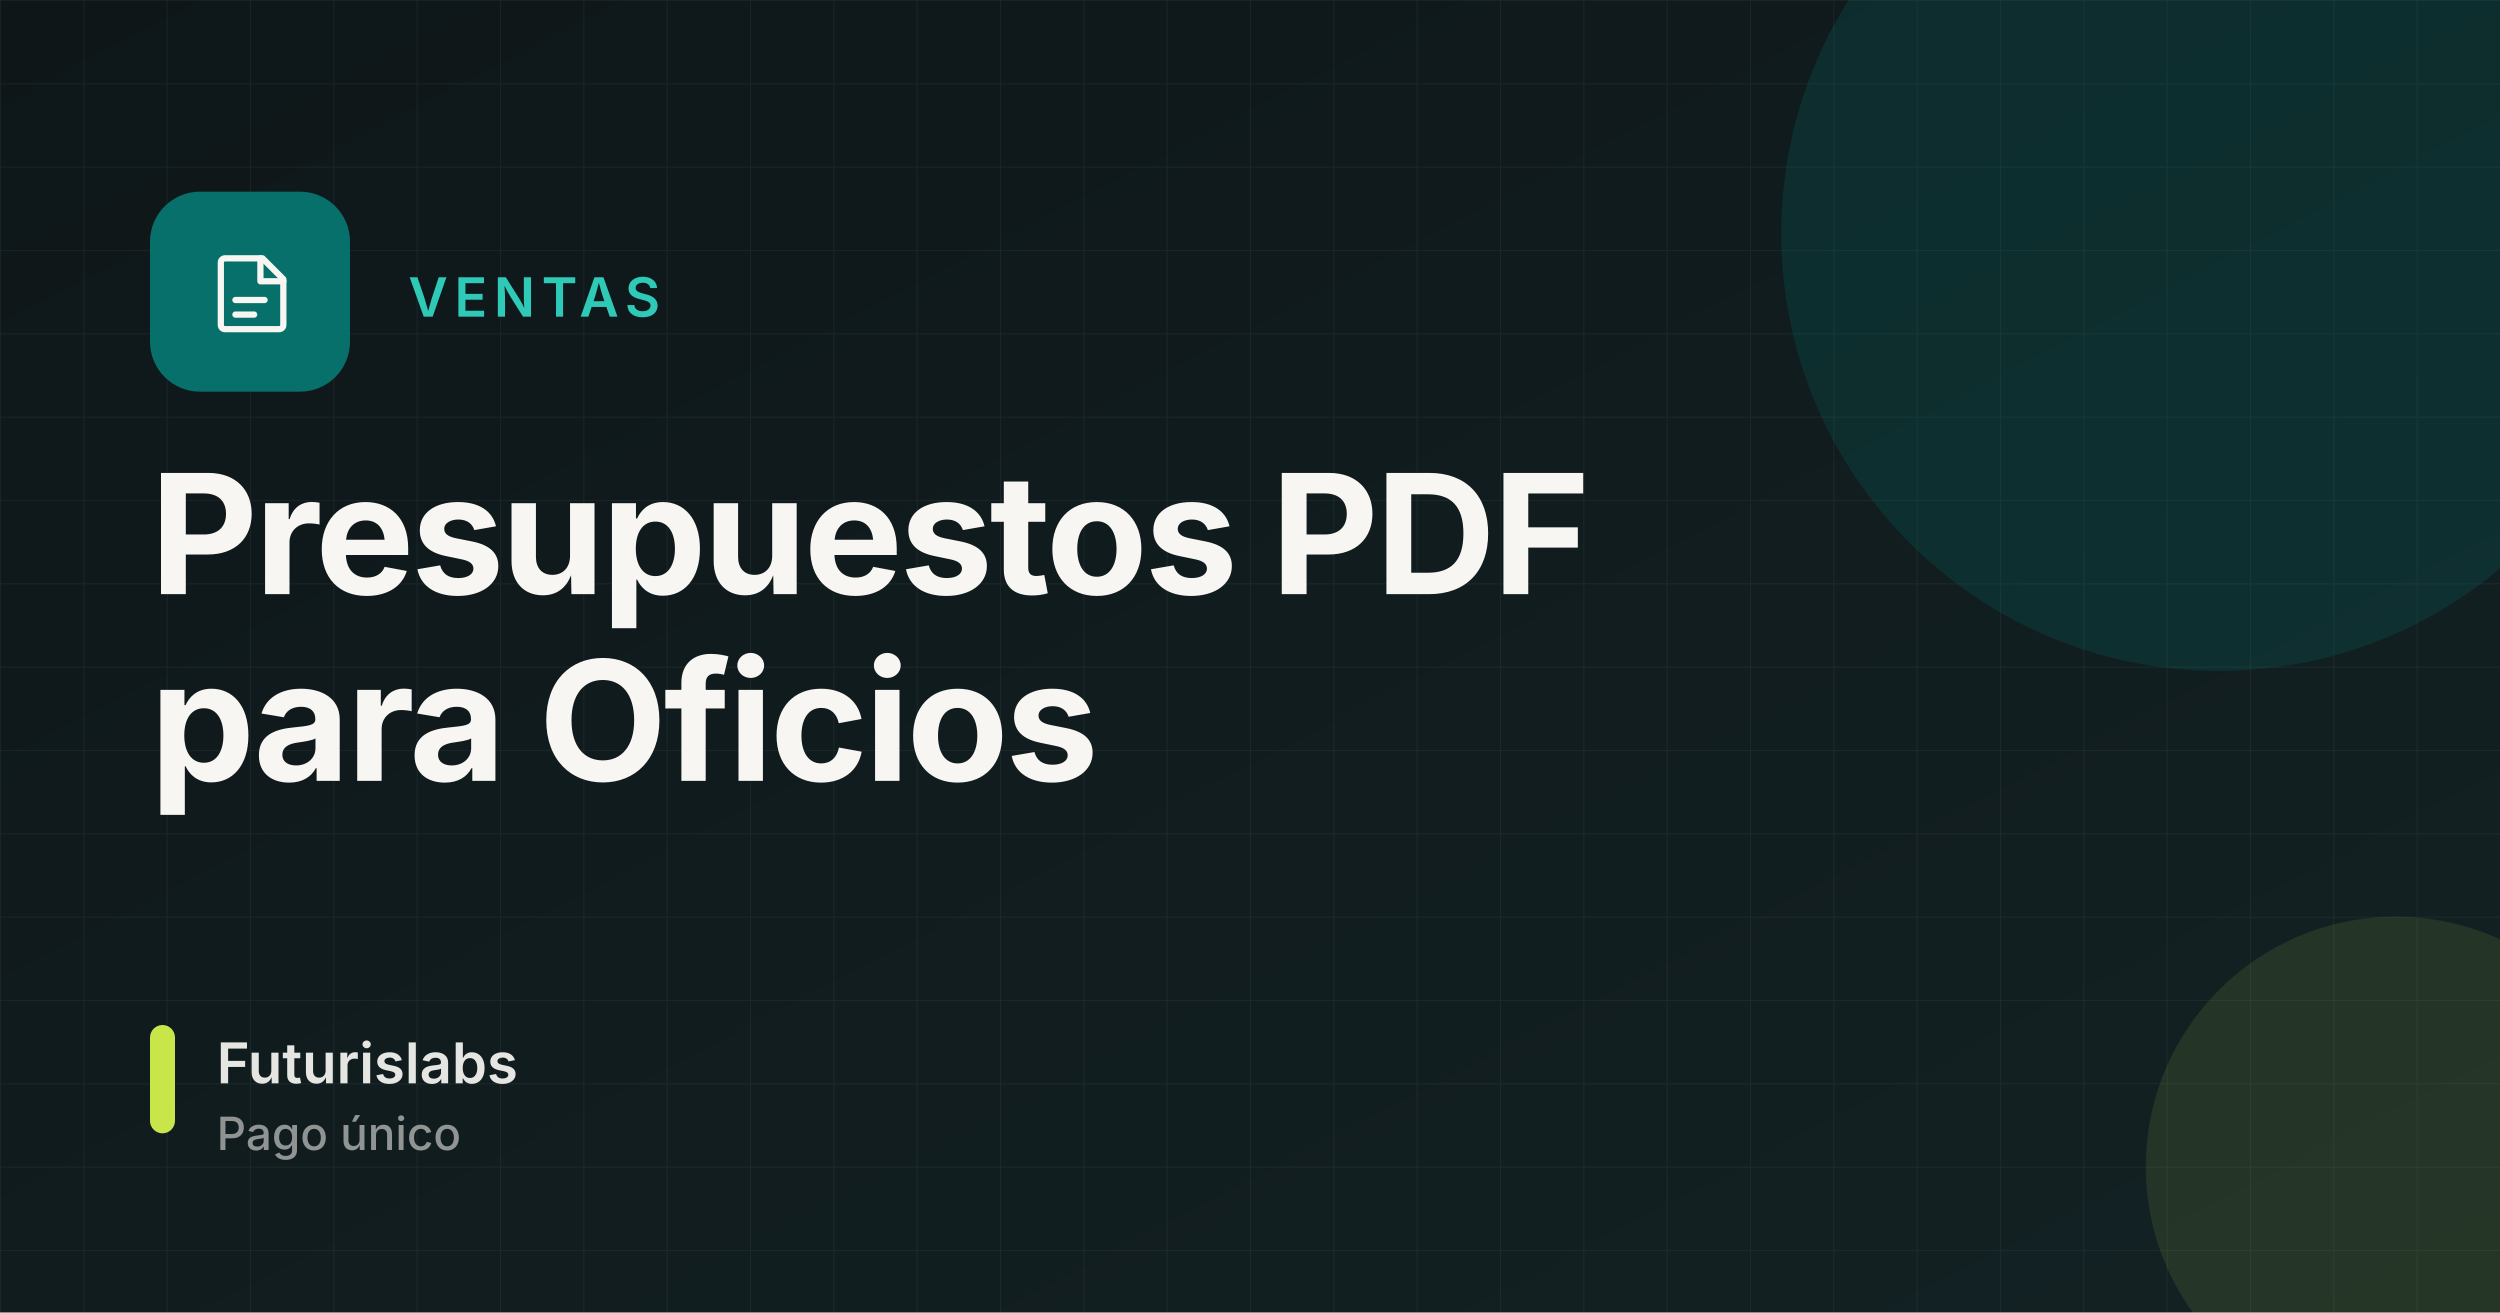
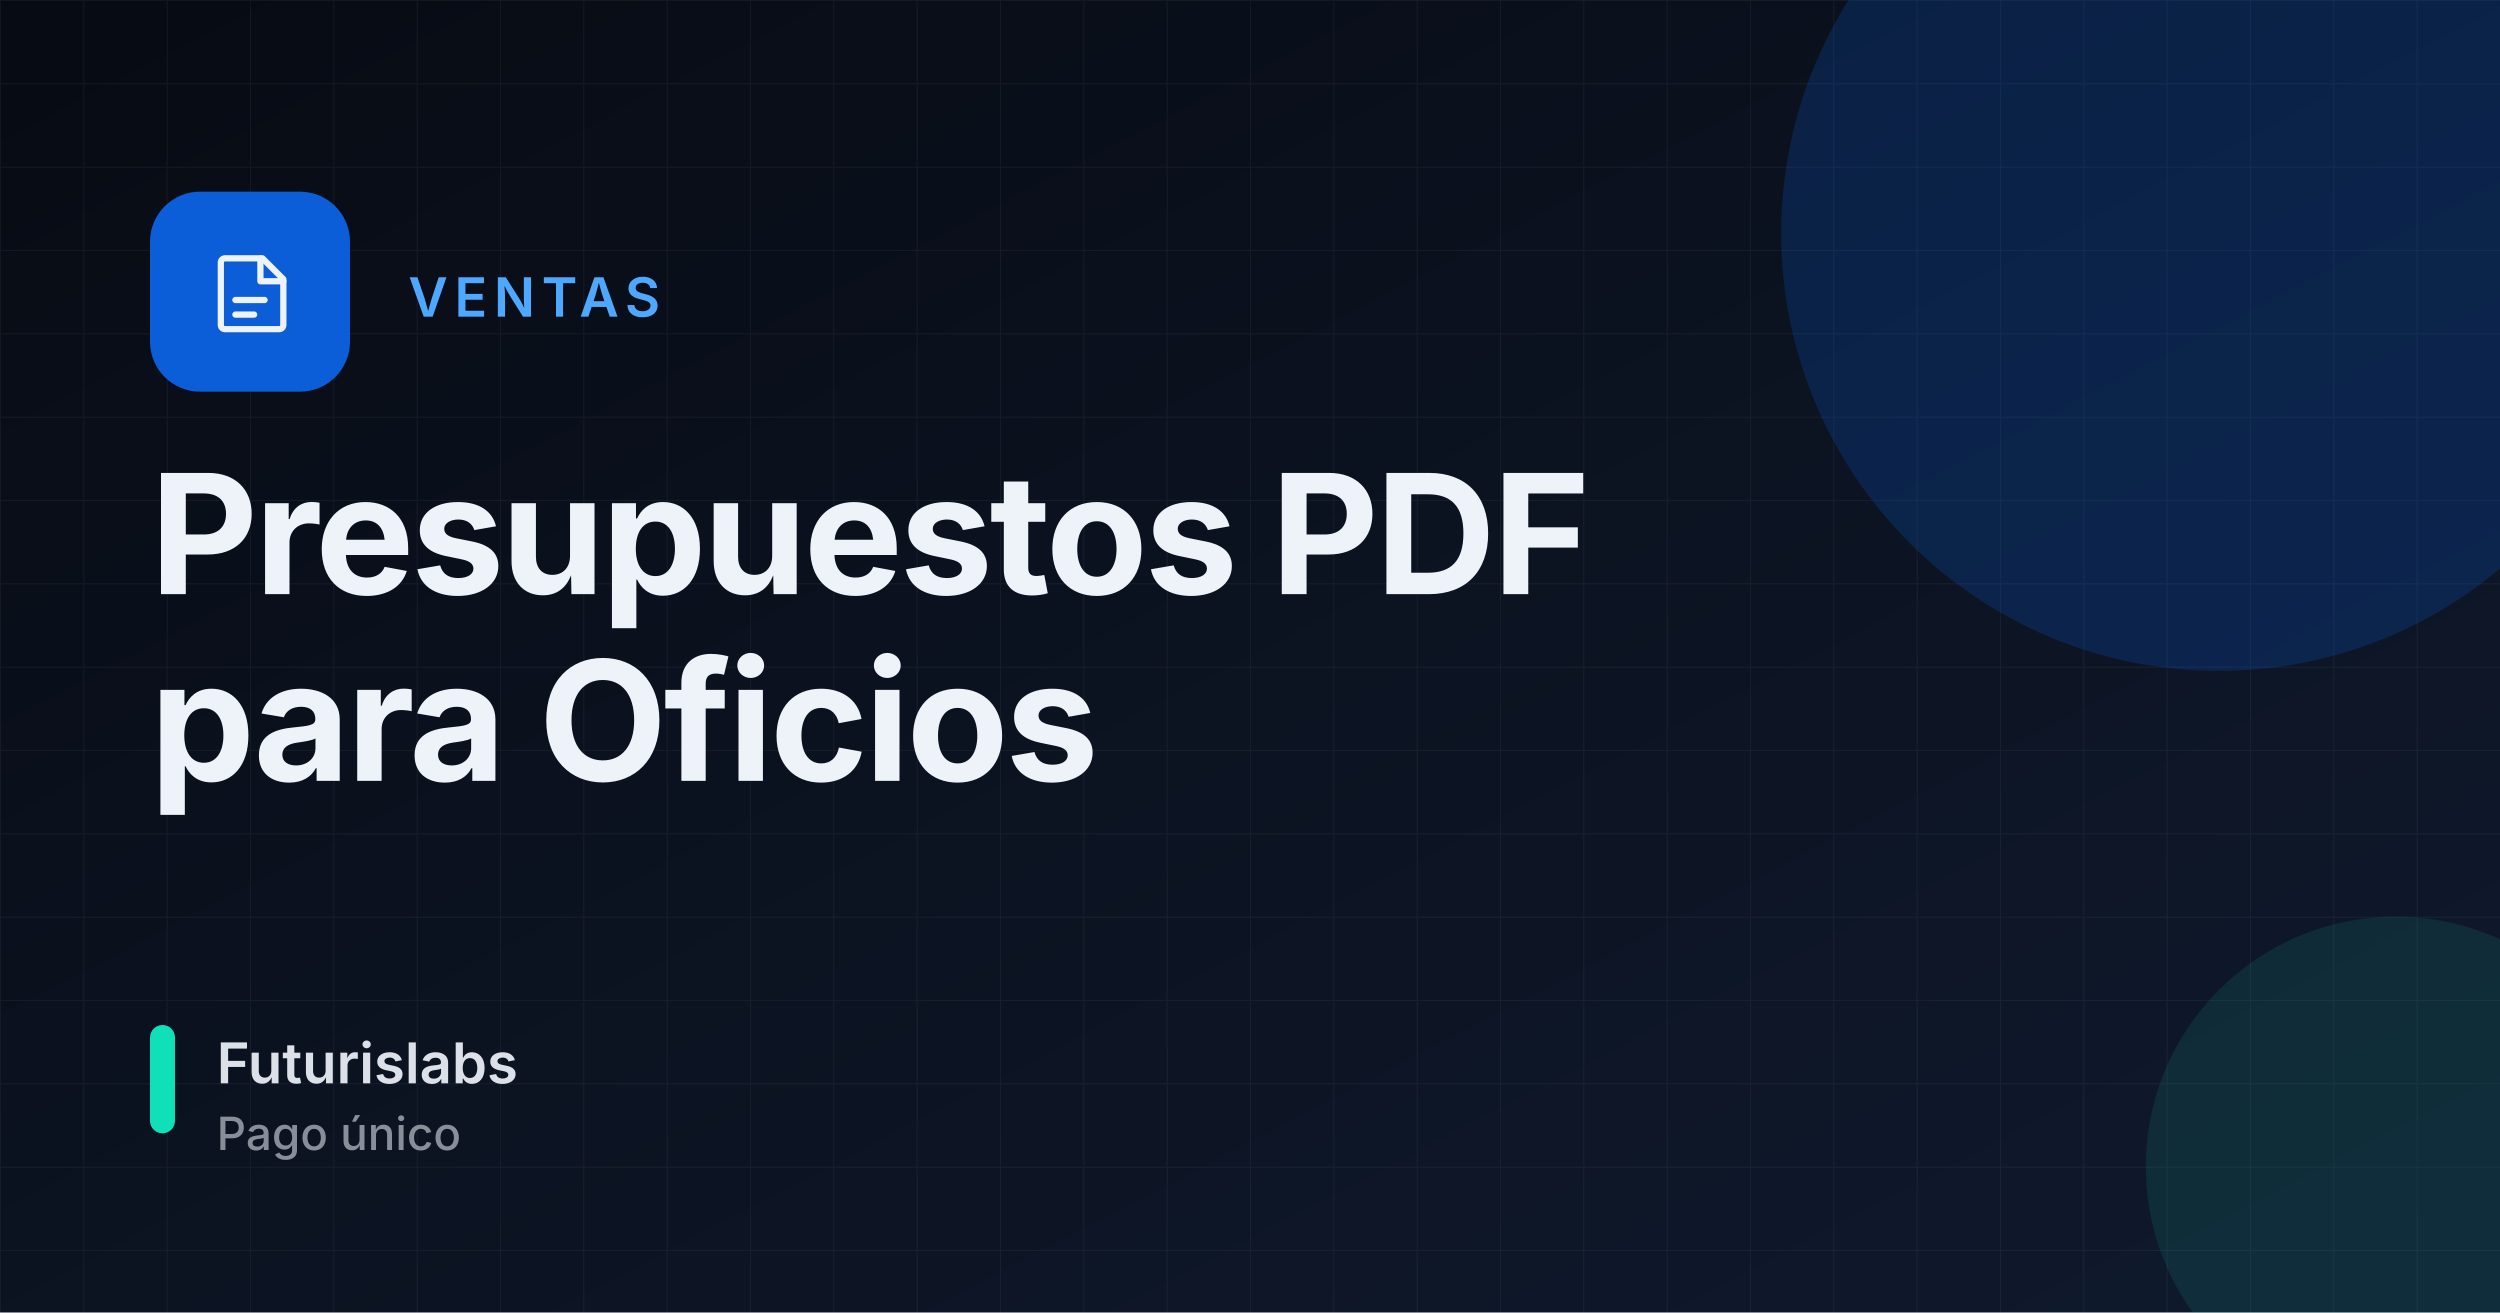
<svg xmlns="http://www.w3.org/2000/svg" width="1200" height="630" viewBox="0 0 1200 630" role="img" aria-label="Presupuestos PDF para Oficios">
  <defs>
    <linearGradient id="bg" x1="0" y1="0" x2="1" y2="1">
-       <stop offset="0" stop-color="#0e1618" />
-       <stop offset="1" stop-color="#132224" />
+       <stop offset="0" stop-color="#070b13" />
+       <stop offset="1" stop-color="#101a2e" />
    </linearGradient>
    <pattern id="grid" width="40" height="40" patternUnits="userSpaceOnUse">
-       <path d="M40 0H0V40" fill="none" stroke="#f7f6f2" stroke-opacity="0.05" stroke-width="1" />
+       <path d="M40 0H0V40" fill="none" stroke="#eef3fa" stroke-opacity="0.05" stroke-width="1" />
    </pattern>
  </defs>
  <rect width="1200" height="630" fill="url(#bg)" />
  <rect width="1200" height="630" fill="url(#grid)" />
-   <circle cx="1065" cy="112" r="210" fill="#07706b" fill-opacity="0.22" />
-   <circle cx="1150" cy="560" r="120" fill="#c8e64a" fill-opacity="0.1" />
-   <rect x="72" y="92" width="96" height="96" rx="24" fill="#07706b" />
-   <g transform="translate(96 116)" fill="none" stroke="#f7f6f2" stroke-width="3" stroke-linecap="round" stroke-linejoin="round">
+   <circle cx="1065" cy="112" r="210" fill="#0b5ed7" fill-opacity="0.22" />
+   <circle cx="1150" cy="560" r="120" fill="#10e0b8" fill-opacity="0.1" />
+   <rect x="72" y="92" width="96" height="96" rx="24" fill="#0b5ed7" />
+   <g transform="translate(96 116)" fill="none" stroke="#eef3fa" stroke-width="3" stroke-linecap="round" stroke-linejoin="round">
    <path d="M12 8h18l10 10v22a2 2 0 0 1-2 2H12a2 2 0 0 1-2-2V10a2 2 0 0 1 2-2Z" />
    <path d="M29 8v11h11" />
    <path d="M17 28h14M17 35h9" />
  </g>
-   <text x="196" y="152" font-family="'Space Grotesk', 'Inter', ui-sans-serif, system-ui, -apple-system, sans-serif" font-size="26" font-weight="600" letter-spacing="3.2" fill="#2fc9b8">VENTAS</text>
-   <text x="72" y="285.2" font-family="'Space Grotesk', 'Inter', ui-sans-serif, system-ui, -apple-system, sans-serif" font-size="80" font-weight="700" letter-spacing="-1.6" fill="#f7f6f2">Presupuestos PDF</text>
-   <text x="72" y="374.8" font-family="'Space Grotesk', 'Inter', ui-sans-serif, system-ui, -apple-system, sans-serif" font-size="80" font-weight="700" letter-spacing="-1.6" fill="#f7f6f2">para Oficios</text>
-   <rect x="72" y="492" width="12" height="52" rx="6" fill="#c8e64a" />
-   <text x="104" y="520" font-family="'Space Grotesk', 'Inter', ui-sans-serif, system-ui, -apple-system, sans-serif" font-size="27" font-weight="600" fill="#f7f6f2" fill-opacity="0.92">Futurislabs</text>
-   <text x="104" y="552" font-family="'Space Grotesk', 'Inter', ui-sans-serif, system-ui, -apple-system, sans-serif" font-size="22" font-weight="500" fill="#f7f6f2" fill-opacity="0.55">Pago único</text>
+   <text x="196" y="152" font-family="'Space Grotesk', 'Inter', ui-sans-serif, system-ui, -apple-system, sans-serif" font-size="26" font-weight="600" letter-spacing="3.2" fill="#4ea8ff">VENTAS</text>
+   <text x="72" y="285.2" font-family="'Space Grotesk', 'Inter', ui-sans-serif, system-ui, -apple-system, sans-serif" font-size="80" font-weight="700" letter-spacing="-1.6" fill="#eef3fa">Presupuestos PDF</text>
+   <text x="72" y="374.8" font-family="'Space Grotesk', 'Inter', ui-sans-serif, system-ui, -apple-system, sans-serif" font-size="80" font-weight="700" letter-spacing="-1.6" fill="#eef3fa">para Oficios</text>
+   <rect x="72" y="492" width="12" height="52" rx="6" fill="#10e0b8" />
+   <text x="104" y="520" font-family="'Space Grotesk', 'Inter', ui-sans-serif, system-ui, -apple-system, sans-serif" font-size="27" font-weight="600" fill="#eef3fa" fill-opacity="0.92">Futurislabs</text>
+   <text x="104" y="552" font-family="'Space Grotesk', 'Inter', ui-sans-serif, system-ui, -apple-system, sans-serif" font-size="22" font-weight="500" fill="#eef3fa" fill-opacity="0.55">Pago único</text>
</svg>
